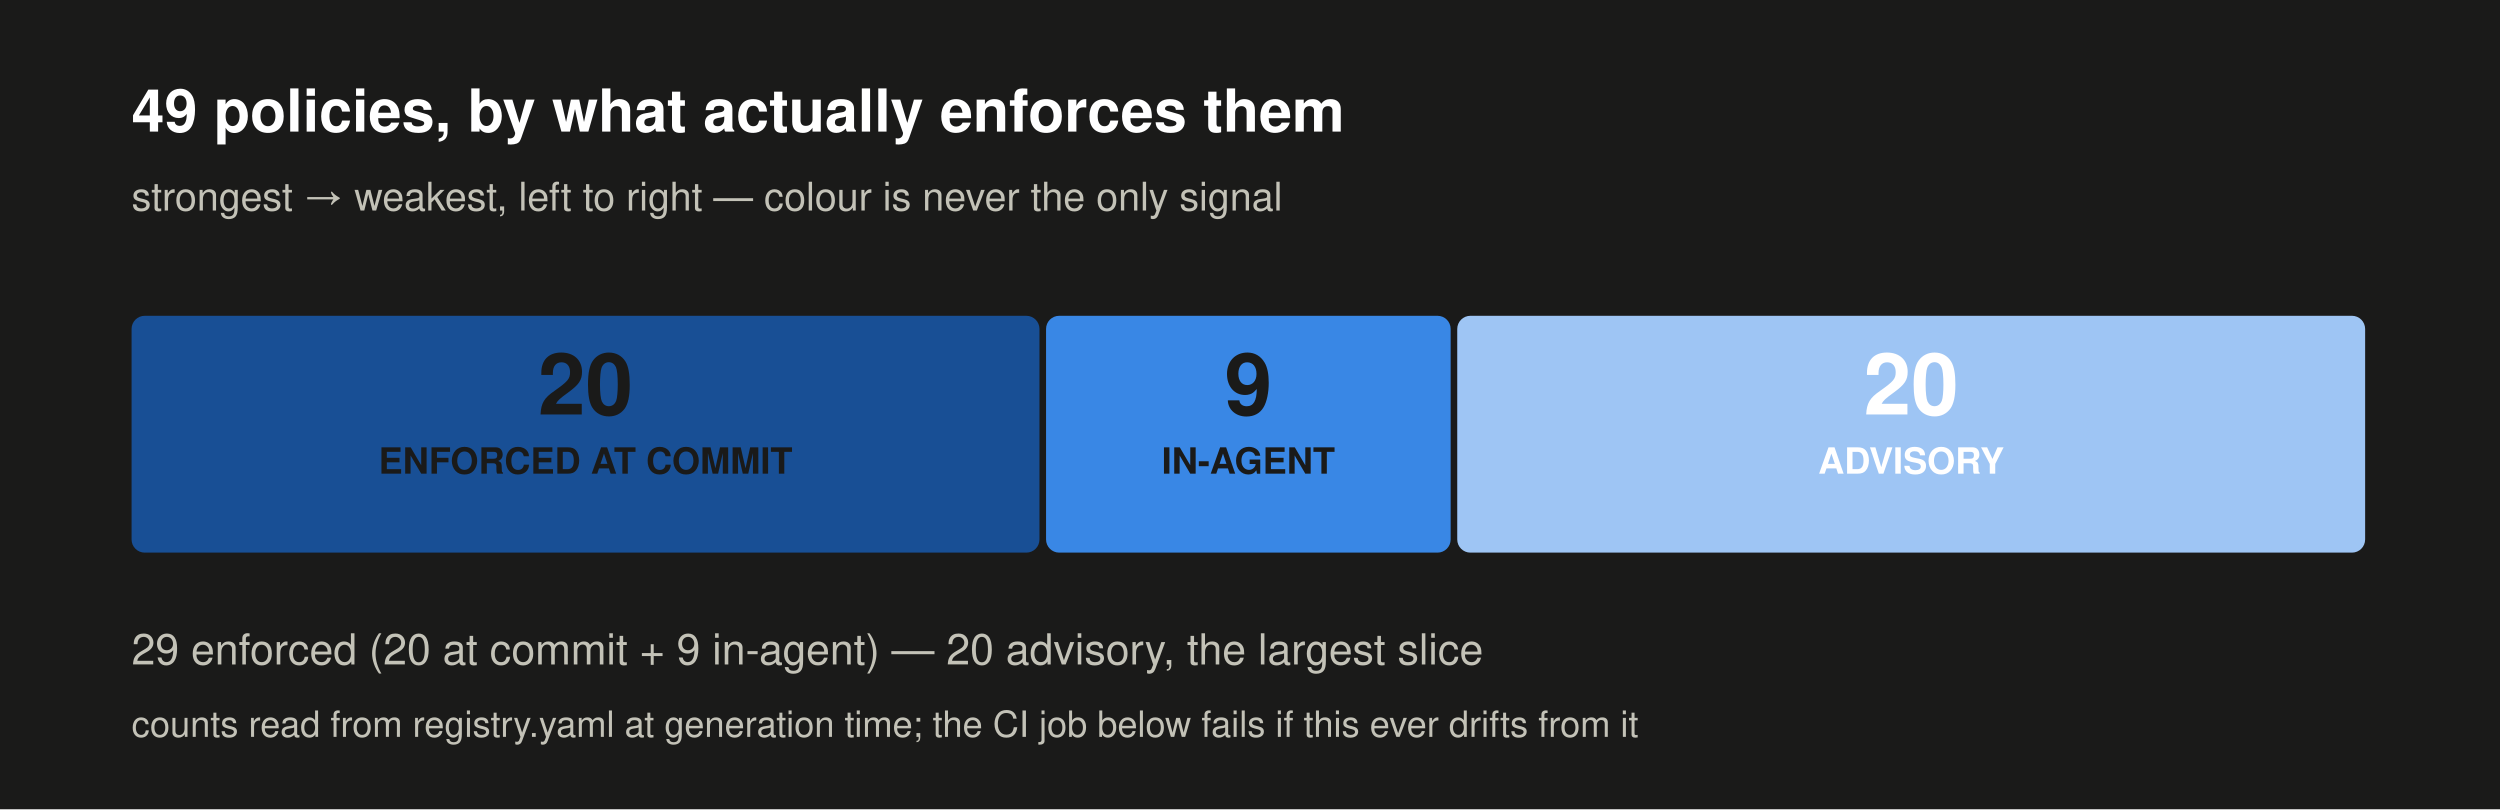
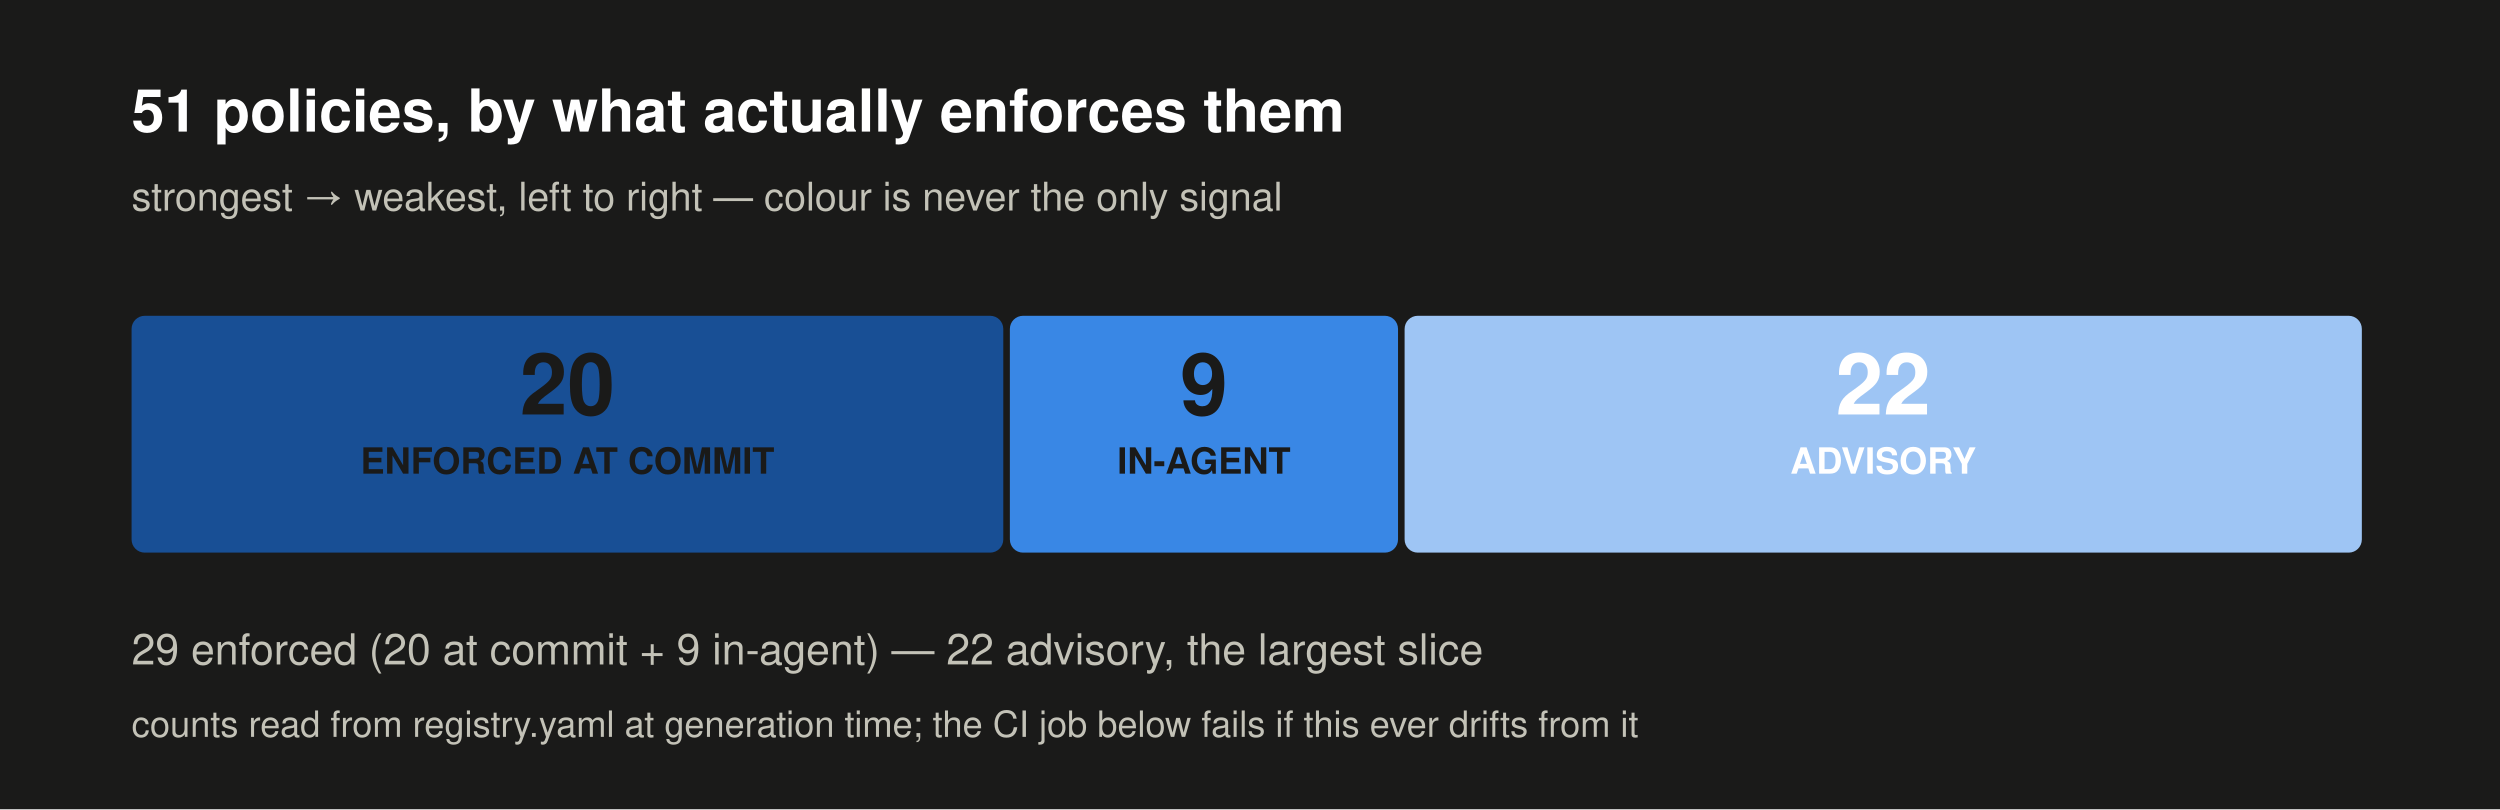
<svg xmlns="http://www.w3.org/2000/svg" width="760" height="246" viewBox="0 0 760 246" role="img" aria-labelledby="t d">
  <rect width="760" height="246" fill="#1a1a19" />
-   <text x="40" y="40" font-family="-apple-system, BlinkMacSystemFont, 'Segoe UI', Helvetica, Arial, sans-serif" font-size="18" font-weight="600" fill="#ffffff" text-anchor="start">49 policies, by what actually enforces them</text>
+   <text x="40" y="40" font-family="-apple-system, BlinkMacSystemFont, 'Segoe UI', Helvetica, Arial, sans-serif" font-size="18" font-weight="600" fill="#ffffff" text-anchor="start">51 policies, by what actually enforces them</text>
  <text x="40" y="64" font-family="-apple-system, BlinkMacSystemFont, 'Segoe UI', Helvetica, Arial, sans-serif" font-size="12" font-weight="400" fill="#c3c2b7" text-anchor="start">strongest → weakest, left to right — colour is never the only signal</text>
-   <rect x="40" y="96" width="276" height="72" rx="4" fill="#184f95" />
-   <text x="178" y="126" font-family="-apple-system, BlinkMacSystemFont, 'Segoe UI', Helvetica, Arial, sans-serif" font-size="26" font-weight="700" fill="#1a1a19" text-anchor="middle">20</text>
-   <text x="178" y="144" font-family="-apple-system, BlinkMacSystemFont, 'Segoe UI', Helvetica, Arial, sans-serif" font-size="11" font-weight="600" fill="#1a1a19" text-anchor="middle">ENFORCED AT COMMIT</text>
-   <rect x="318" y="96" width="123" height="72" rx="4" fill="#3987e5" />
-   <text x="379.5" y="126" font-family="-apple-system, BlinkMacSystemFont, 'Segoe UI', Helvetica, Arial, sans-serif" font-size="26" font-weight="700" fill="#1a1a19" text-anchor="middle">9</text>
-   <text x="379.5" y="144" font-family="-apple-system, BlinkMacSystemFont, 'Segoe UI', Helvetica, Arial, sans-serif" font-size="11" font-weight="600" fill="#1a1a19" text-anchor="middle">IN-AGENT</text>
-   <rect x="443" y="96" width="276" height="72" rx="4" fill="#9ec5f4" />
-   <text x="581" y="126" font-family="-apple-system, BlinkMacSystemFont, 'Segoe UI', Helvetica, Arial, sans-serif" font-size="26" font-weight="700" fill="#ffffff" text-anchor="middle">20</text>
-   <text x="581" y="144" font-family="-apple-system, BlinkMacSystemFont, 'Segoe UI', Helvetica, Arial, sans-serif" font-size="11" font-weight="600" fill="#ffffff" text-anchor="middle">ADVISORY</text>
-   <text x="40" y="202" font-family="-apple-system, BlinkMacSystemFont, 'Segoe UI', Helvetica, Arial, sans-serif" font-size="13" font-weight="400" fill="#c3c2b7" text-anchor="start">29 enforced (20 at commit + 9 in-agent) — 20 advisory, the largest slice</text>
+   <rect x="40" y="96" width="265" height="72" rx="4" fill="#184f95" />
+   <text x="172.5" y="126" font-family="-apple-system, BlinkMacSystemFont, 'Segoe UI', Helvetica, Arial, sans-serif" font-size="26" font-weight="700" fill="#1a1a19" text-anchor="middle">20</text>
+   <text x="172.5" y="144" font-family="-apple-system, BlinkMacSystemFont, 'Segoe UI', Helvetica, Arial, sans-serif" font-size="11" font-weight="600" fill="#1a1a19" text-anchor="middle">ENFORCED AT COMMIT</text>
+   <rect x="307" y="96" width="118" height="72" rx="4" fill="#3987e5" />
+   <text x="366" y="126" font-family="-apple-system, BlinkMacSystemFont, 'Segoe UI', Helvetica, Arial, sans-serif" font-size="26" font-weight="700" fill="#1a1a19" text-anchor="middle">9</text>
+   <text x="366" y="144" font-family="-apple-system, BlinkMacSystemFont, 'Segoe UI', Helvetica, Arial, sans-serif" font-size="11" font-weight="600" fill="#1a1a19" text-anchor="middle">IN-AGENT</text>
+   <rect x="427" y="96" width="291" height="72" rx="4" fill="#9ec5f4" />
+   <text x="572.5" y="126" font-family="-apple-system, BlinkMacSystemFont, 'Segoe UI', Helvetica, Arial, sans-serif" font-size="26" font-weight="700" fill="#ffffff" text-anchor="middle">22</text>
+   <text x="572.5" y="144" font-family="-apple-system, BlinkMacSystemFont, 'Segoe UI', Helvetica, Arial, sans-serif" font-size="11" font-weight="600" fill="#ffffff" text-anchor="middle">ADVISORY</text>
+   <text x="40" y="202" font-family="-apple-system, BlinkMacSystemFont, 'Segoe UI', Helvetica, Arial, sans-serif" font-size="13" font-weight="400" fill="#c3c2b7" text-anchor="start">29 enforced (20 at commit + 9 in-agent) — 22 advisory, the largest slice</text>
  <text x="40" y="224" font-family="-apple-system, BlinkMacSystemFont, 'Segoe UI', Helvetica, Arial, sans-serif" font-size="11" font-weight="400" fill="#c3c2b7" text-anchor="start">counts read from registry.yaml at generation time; the CI job below fails if this ever drifts from it</text>
</svg>
